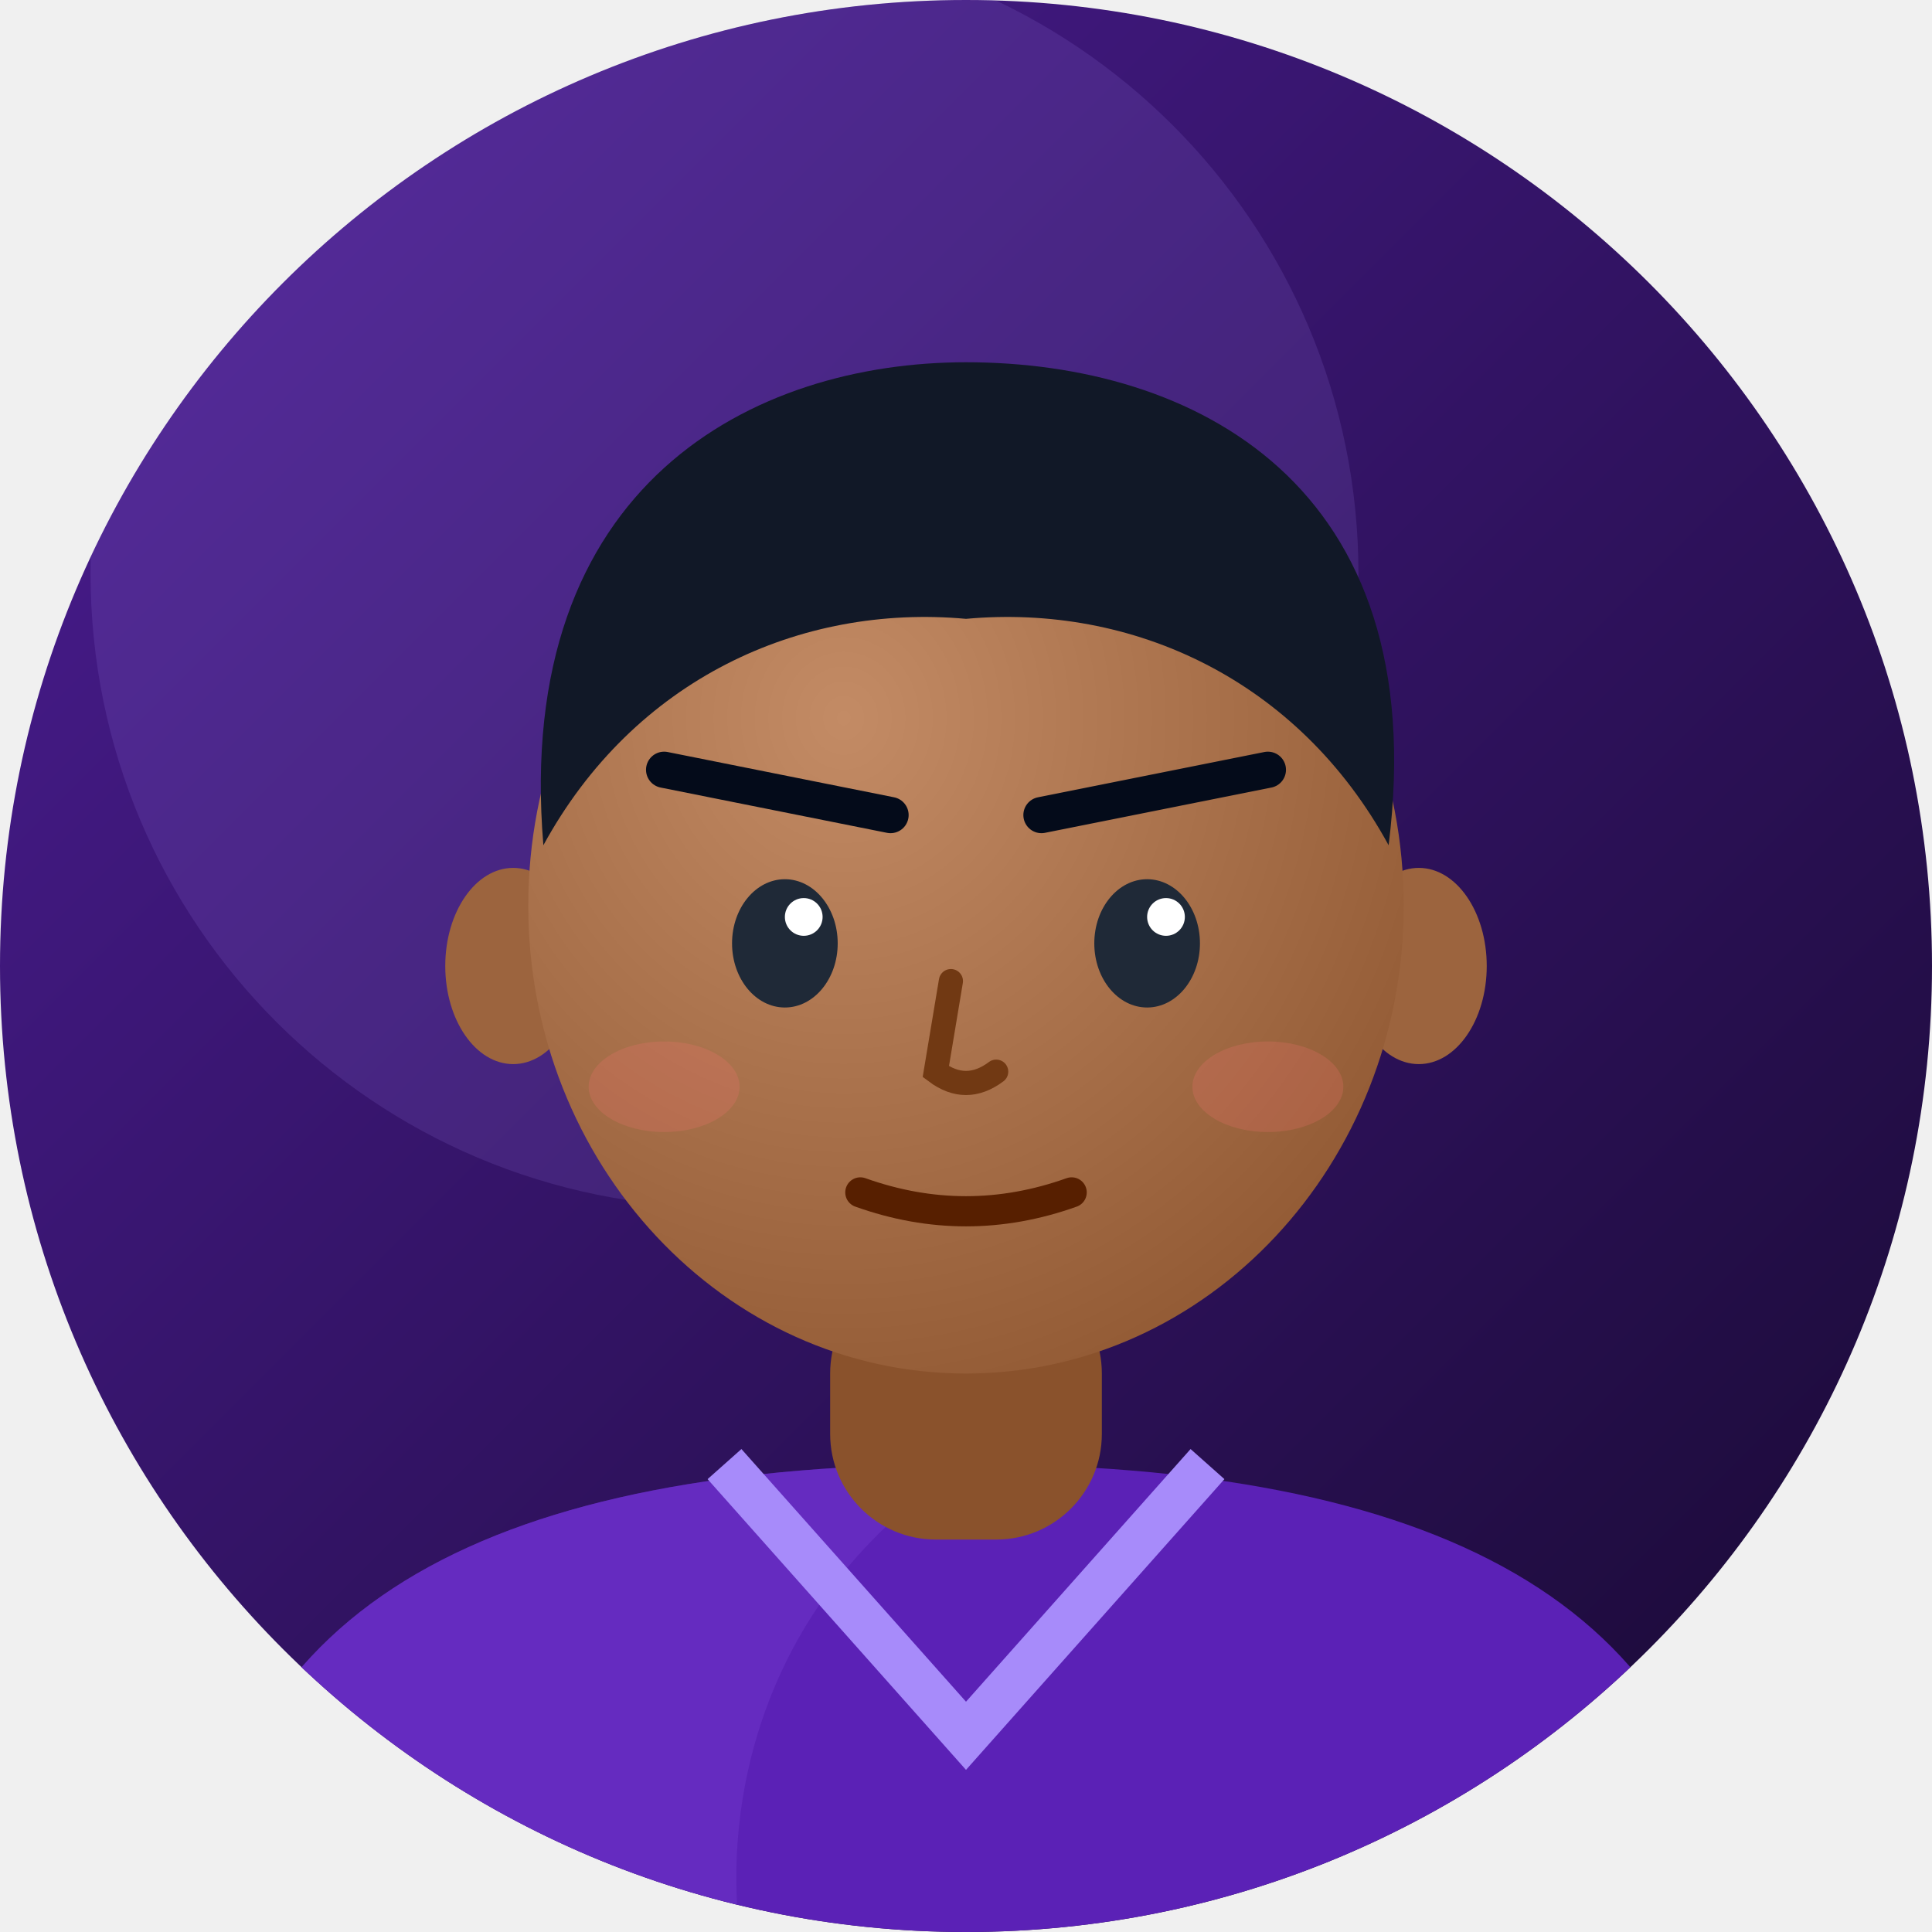
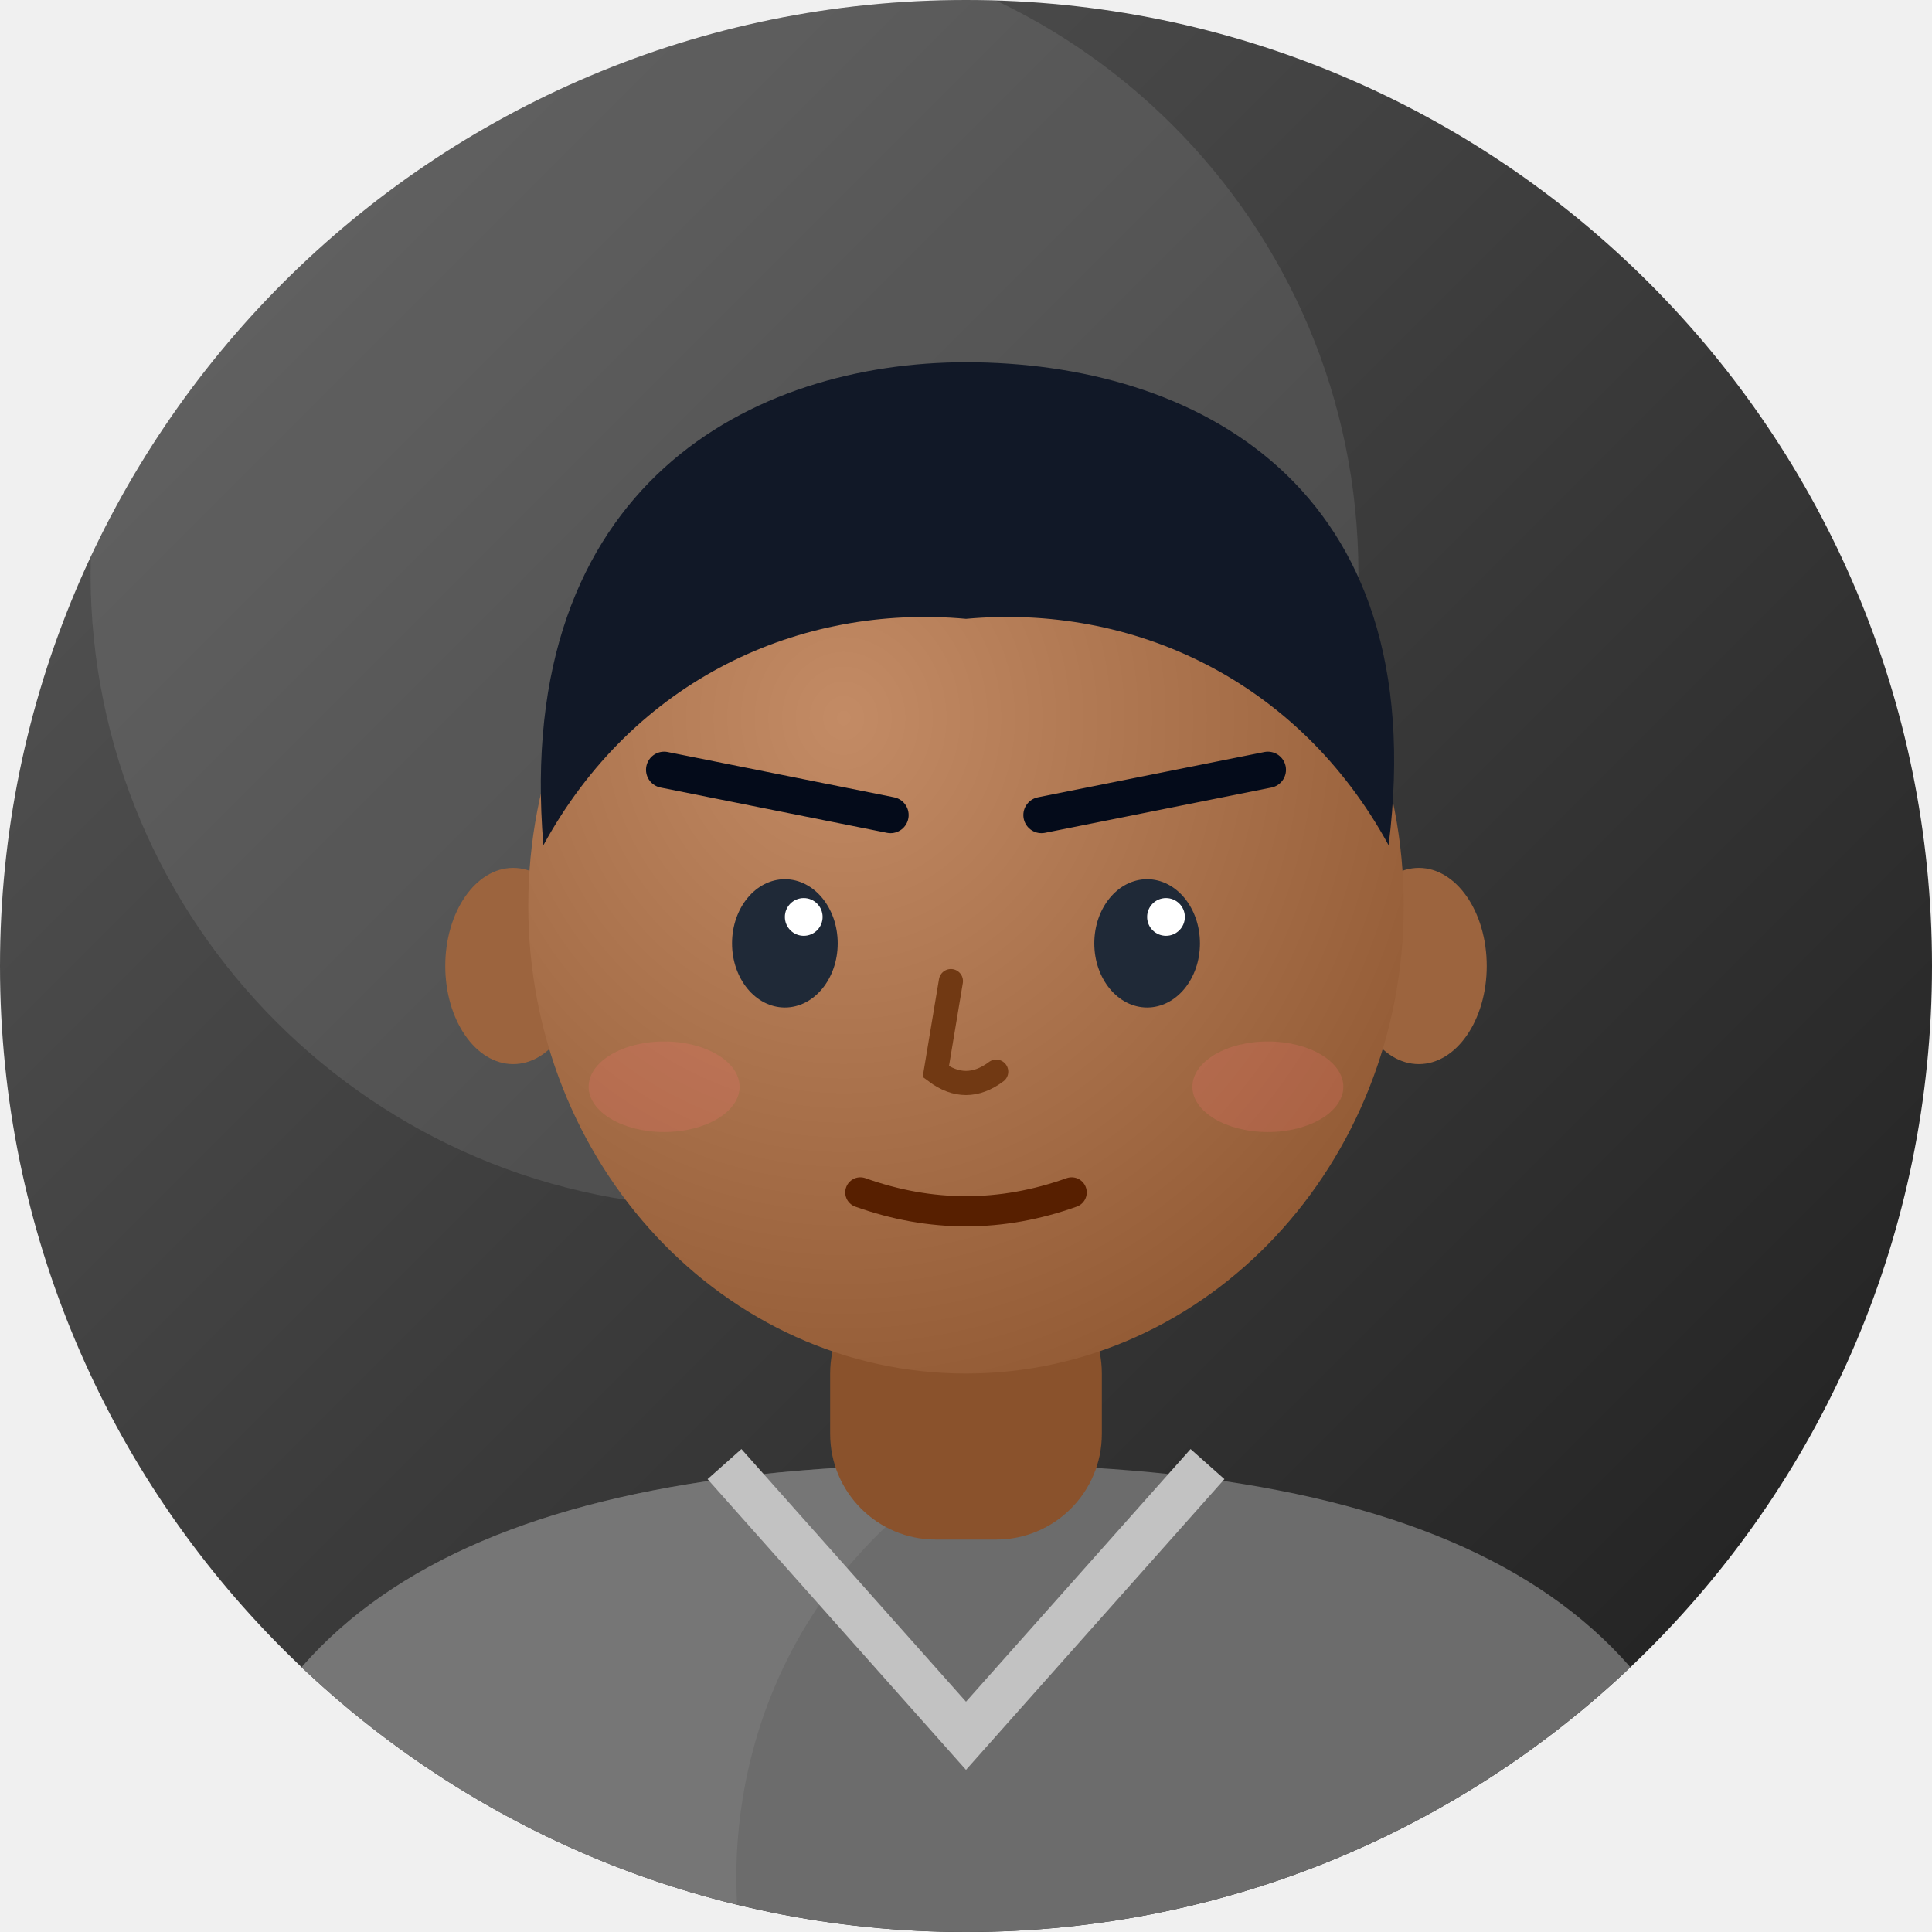
<svg xmlns="http://www.w3.org/2000/svg" viewBox="0 0 256 256" width="256" height="256" role="img" aria-label="nina_simone">
  <defs>
    <linearGradient id="g-nina_simone" x1="0" y1="0" x2="1" y2="1">
-       <stop offset="0" stop-color="#4c1d95" />
-       <stop offset="1" stop-color="#170930" />
+       <stop offset="0" stop-color="#595959" />
+       <stop offset="1" stop-color="#1c1c1c" />
    </linearGradient>
    <radialGradient id="f-nina_simone" cx=".36" cy=".3" r=".8">
      <stop offset="0" stop-color="#c38b65" />
      <stop offset="1" stop-color="#905832" />
    </radialGradient>
    <clipPath id="c-nina_simone">
      <circle cx="128" cy="128" r="128" />
    </clipPath>
  </defs>
  <g clip-path="url(#c-nina_simone)">
    <rect width="256" height="256" fill="url(#g-nina_simone)" />
-     <circle cx="96" cy="76" r="84" fill="#a78bfa" opacity=".14" />
-     <path d="M26 256 C30 212 66 194 128 194 C190 194 226 212 230 256 Z" fill="#5b21b6" />
-     <path d="M26 256 C30 212 66 194 128 194 C100 212 96 240 98 256 Z" fill="#6f35ca" opacity=".5" />
-     <path d="M96 194 L128 230 L160 194" stroke="#a78bfa" stroke-width="6" fill="none" />
+     <circle cx="96" cy="76" r="84" fill="#c2c2c2" opacity=".14" />
+     <path d="M26 256 C30 212 66 194 128 194 C190 194 226 212 230 256 Z" fill="#6c6c6c" />
+     <path d="M26 256 C30 212 66 194 128 194 C100 212 96 240 98 256 Z" fill="#808080" opacity=".5" />
+     <path d="M96 194 L128 230 L160 194" stroke="#c2c2c2" stroke-width="6" fill="none" />
    <rect x="110" y="168" width="36" height="36" rx="14" fill="#8a522c" />
    <ellipse cx="68" cy="128" rx="9" ry="13" fill="#9c643e" />
    <ellipse cx="188" cy="128" rx="9" ry="13" fill="#9c643e" />
    <ellipse cx="128" cy="120" rx="58" ry="62" fill="url(#f-nina_simone)" />
    <path d="M72 112 C68 64 100 48 128 48 C158 48 190 64 184 112 C172 90 150 80 128 82 C106 80 84 90 72 112 Z" fill="#111827" />
    <g stroke="#040b1a" stroke-width="4.8" stroke-linecap="round" fill="none">
      <path d="M88 102 L118 108" />
      <path d="M168 102 L138 108" />
    </g>
    <g fill="#1f2937">
      <ellipse cx="104" cy="125" rx="7" ry="8.5" />
      <ellipse cx="152" cy="125" rx="7" ry="8.5" />
    </g>
    <g fill="#fff">
      <circle cx="106.5" cy="121.5" r="2.5" />
      <circle cx="154.5" cy="121.5" r="2.5" />
    </g>
    <ellipse cx="88" cy="144" rx="10" ry="6" fill="#f87171" opacity=".22" />
    <ellipse cx="168" cy="144" rx="10" ry="6" fill="#f87171" opacity=".22" />
    <path d="M126 130 L124 142 Q128 145 132 142" stroke="#713913" stroke-width="3.2" fill="none" stroke-linecap="round" />
    <path d="M114 158 Q128 163 142 158" stroke="#571f00" stroke-width="4" fill="none" stroke-linecap="round" />
  </g>
</svg>
